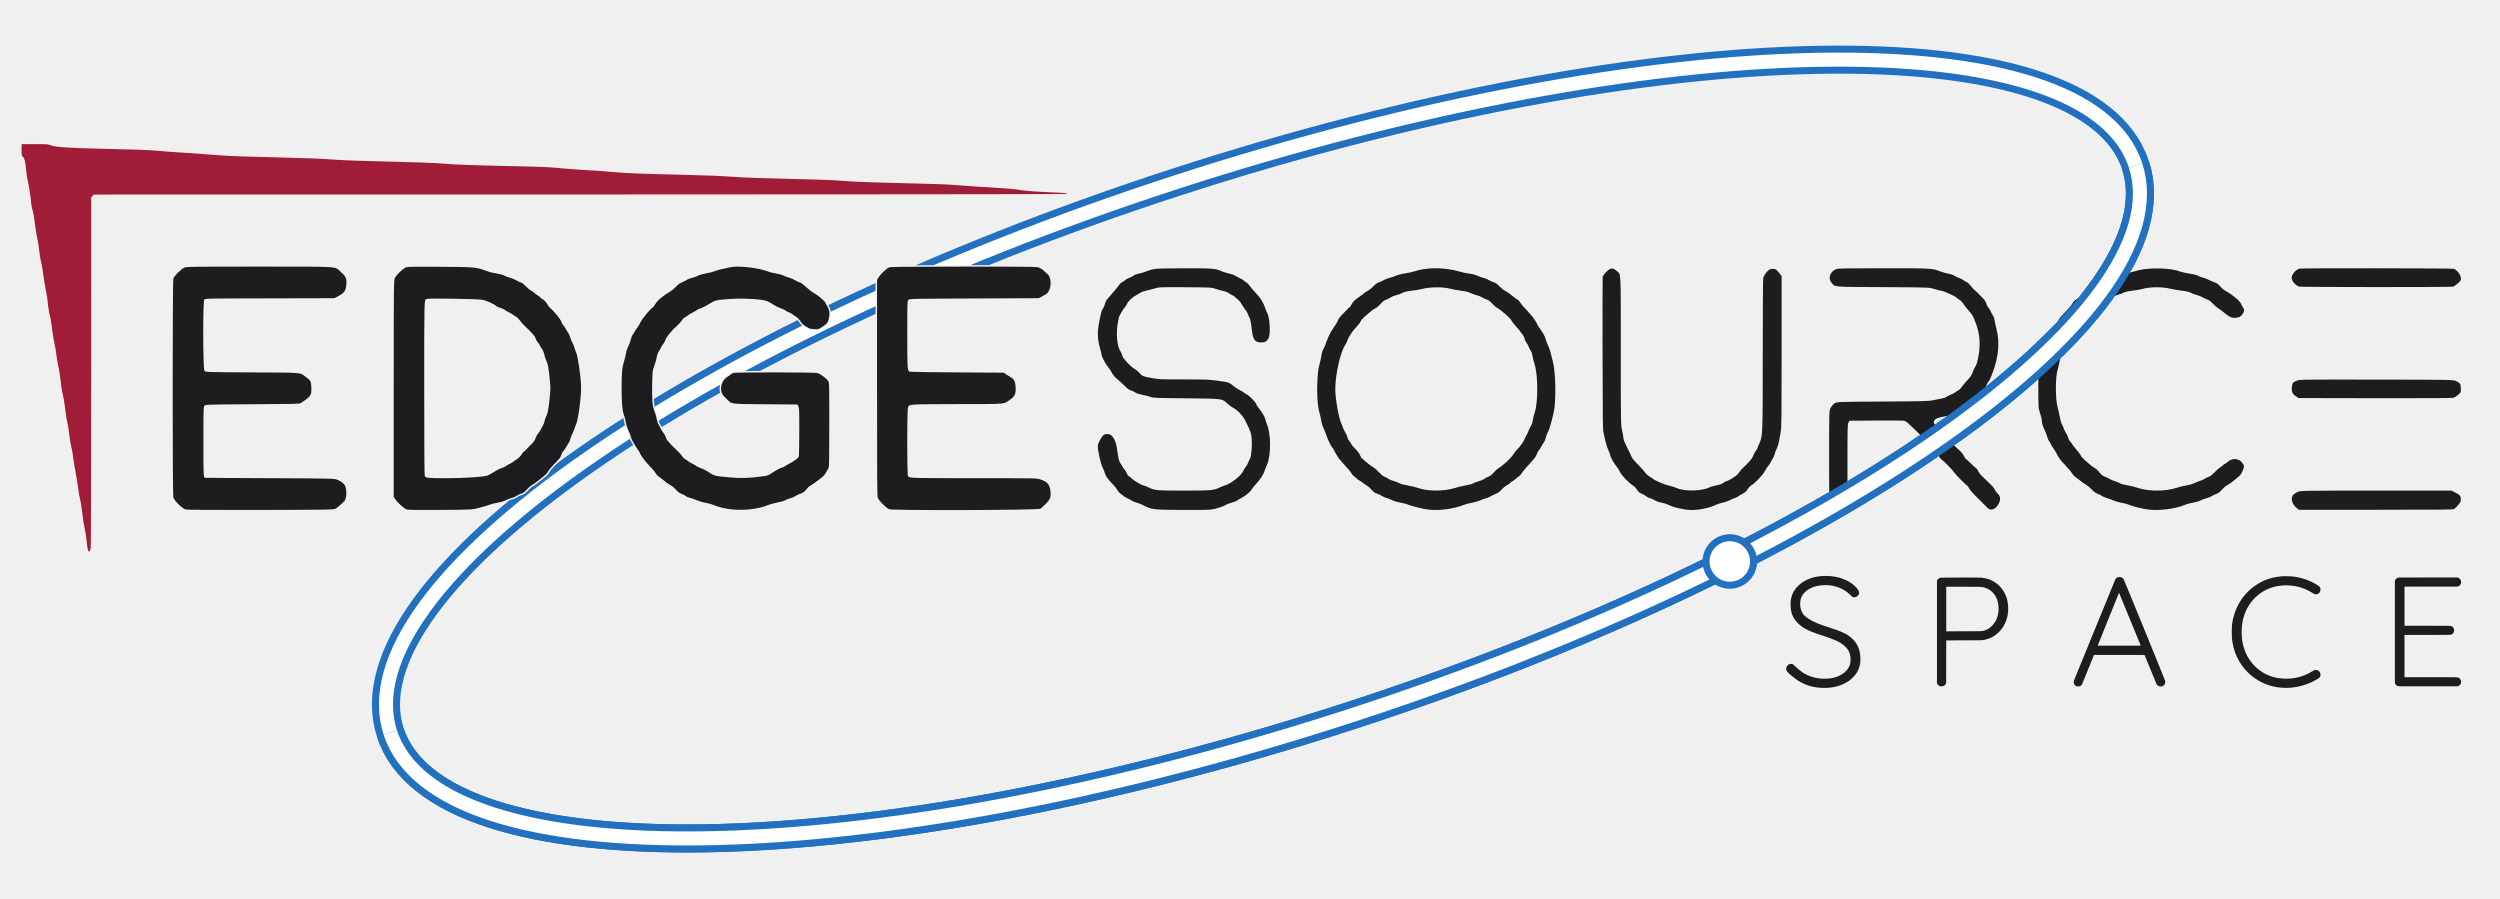
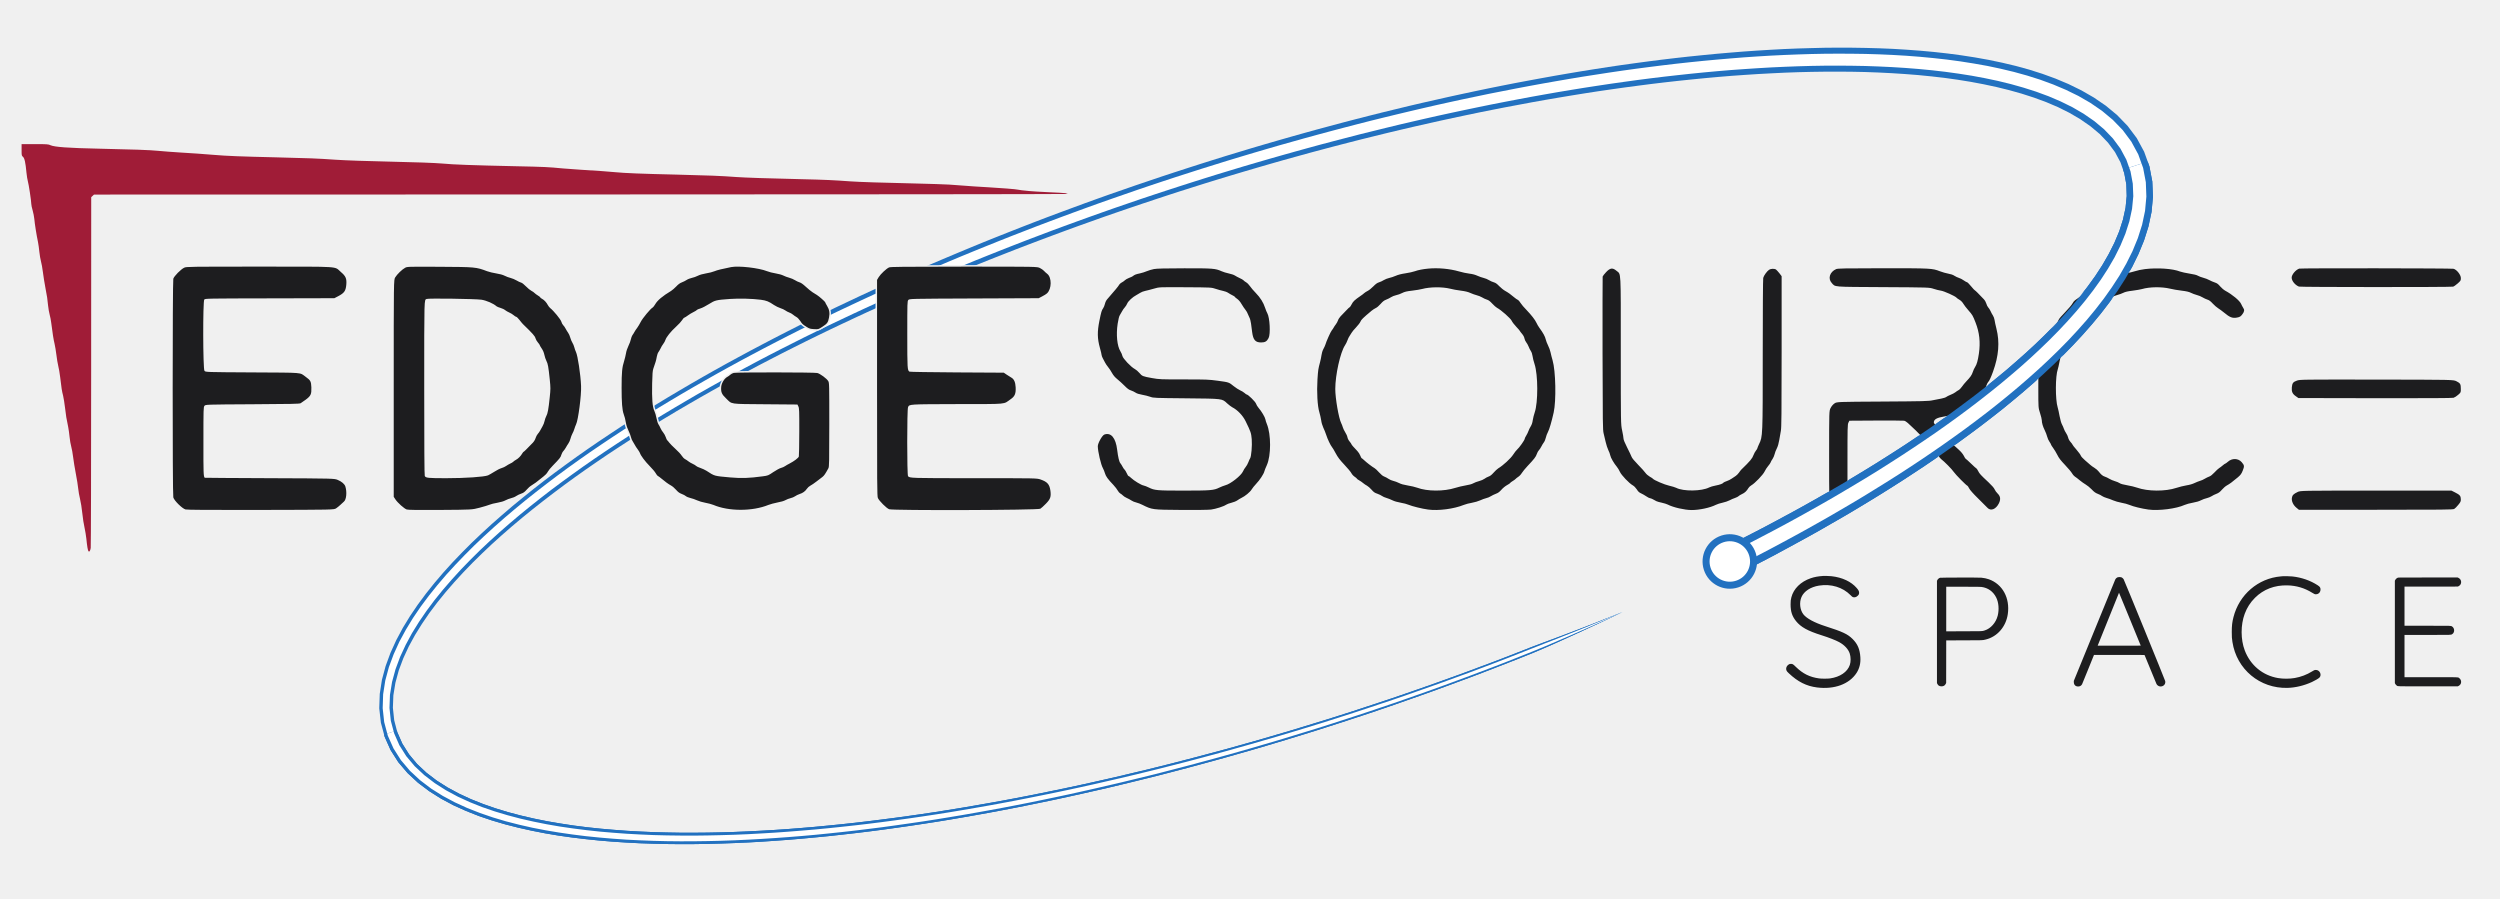
<svg xmlns="http://www.w3.org/2000/svg" viewBox="-40 -267 4632 1664" role="img" aria-label="Edgesource Space">
  <defs>
    <path id="w" d="M3015 5791 c-63 -28 -190 -158 -204 -206 -15 -56 -16 -3988 0 -4050 15 -60 164 -207 226 -224 30 -8 423 -11 1395 -9 1354 3 1354 3 1396 30 22 15 58 44 80 65 21 21 51 47 64 59 46 37 59 177 27 280 -14 45 -66 90 -139 121 -65 28 -65 28 -1265 33 -660 3 -1201 6 -1202 8 -23 24 -25 84 -24 675 0 604 1 632 19 657 19 25 19 25 888 30 718 4 873 7 894 19 13 8 56 38 95 66 94 70 108 100 104 228 -5 112 -14 129 -105 195 -118 85 -15 76 -988 82 -869 5 -869 5 -888 30 -28 38 -31 1289 -3 1320 17 19 45 20 1214 22 l1196 3 65 34 c117 60 145 98 156 213 10 116 -8 160 -101 239 -128 109 40 98 -1505 99 -1293 0 -1357 -1 -1395 -19z M7104 5787 c-54 -29 -148 -120 -182 -177 -27 -45 -27 -45 -27 -2055 l0 -2010 30 -46 c42 -65 166 -175 212 -189 27 -8 203 -11 623 -8 585 4 585 4 726 41 78 20 161 46 185 56 24 11 89 27 144 36 66 12 117 27 150 45 28 15 75 33 105 40 30 6 73 24 95 40 22 15 64 35 92 44 41 14 63 30 100 72 25 30 67 67 92 81 25 15 60 38 78 52 18 14 55 44 84 66 97 76 120 98 140 137 11 21 52 72 92 112 127 130 146 154 157 198 7 24 24 57 40 73 15 17 35 45 45 64 9 19 30 51 45 73 15 21 34 62 40 91 7 28 23 70 35 92 13 22 30 63 38 91 8 28 22 64 30 80 40 77 101 545 93 714 -9 214 -62 562 -94 627 -11 21 -24 61 -31 88 -7 28 -23 66 -36 86 -13 20 -30 62 -39 93 -8 31 -25 71 -39 89 -13 18 -34 52 -47 77 -13 25 -33 55 -46 66 -12 12 -28 41 -34 65 -12 42 -142 201 -207 252 -13 11 -32 35 -43 55 -24 48 -69 96 -108 116 -18 9 -32 21 -32 26 0 5 -20 21 -44 35 -23 14 -52 35 -62 46 -10 12 -37 30 -59 41 -22 11 -67 48 -100 82 -36 37 -72 66 -90 70 -16 4 -55 22 -85 40 -30 18 -80 39 -110 46 -30 7 -80 25 -110 41 -36 18 -90 33 -155 43 -55 8 -132 27 -170 41 -203 77 -217 78 -880 82 -600 3 -600 3 -641 -20z m1416 -590 c92 -14 222 -70 280 -122 8 -7 41 -21 73 -30 31 -9 70 -27 86 -41 16 -13 50 -33 76 -44 27 -11 63 -34 82 -50 18 -17 40 -30 48 -30 8 0 34 -26 59 -57 24 -32 54 -67 65 -78 185 -179 222 -222 232 -261 6 -22 26 -58 45 -79 19 -21 34 -43 34 -49 0 -5 16 -33 36 -62 24 -34 41 -75 50 -118 7 -36 25 -87 38 -113 28 -54 37 -105 62 -344 16 -159 16 -175 -1 -335 -22 -216 -38 -301 -64 -345 -11 -20 -25 -59 -31 -89 -6 -29 -22 -73 -38 -98 -15 -24 -35 -61 -45 -81 -11 -20 -30 -48 -44 -62 -13 -15 -31 -48 -39 -74 -8 -29 -30 -65 -52 -88 -116 -120 -163 -167 -170 -167 -4 0 -16 -15 -26 -32 -27 -48 -76 -97 -117 -118 -19 -10 -41 -26 -48 -34 -8 -9 -33 -25 -57 -35 -24 -11 -58 -31 -76 -44 -18 -14 -56 -31 -85 -40 -29 -8 -89 -38 -133 -67 -45 -28 -97 -58 -117 -67 -70 -29 -422 -53 -774 -53 -337 0 -380 4 -399 41 -7 12 -10 581 -10 1630 0 1704 -2 1630 45 1650 33 15 903 2 1015 -14z M13145 5801 c-169 -34 -256 -55 -306 -76 -32 -14 -102 -32 -156 -40 -64 -11 -117 -26 -153 -44 -30 -16 -81 -34 -112 -40 -31 -7 -74 -23 -94 -37 -20 -14 -60 -34 -89 -45 -37 -14 -68 -36 -106 -77 -30 -31 -72 -68 -95 -82 -159 -96 -253 -175 -294 -247 -16 -29 -39 -57 -50 -63 -39 -21 -185 -197 -218 -263 -18 -36 -48 -86 -66 -111 -19 -24 -42 -59 -52 -78 -9 -18 -26 -45 -37 -59 -10 -15 -23 -49 -28 -75 -5 -27 -25 -82 -45 -122 -21 -42 -40 -100 -46 -140 -6 -37 -21 -98 -33 -137 -39 -119 -48 -213 -48 -500 0 -275 11 -412 39 -489 18 -48 28 -86 44 -175 6 -36 27 -95 46 -132 18 -37 38 -89 44 -116 6 -26 19 -59 29 -73 10 -14 28 -45 40 -68 12 -24 37 -63 56 -87 18 -25 37 -55 41 -67 15 -49 96 -157 182 -244 49 -49 99 -109 111 -132 12 -23 31 -47 44 -53 12 -7 40 -27 62 -46 67 -57 128 -101 175 -127 26 -13 68 -49 95 -80 37 -42 62 -61 104 -77 31 -11 66 -30 78 -41 12 -11 50 -27 84 -35 35 -8 90 -27 124 -43 34 -16 100 -36 153 -45 51 -9 118 -27 150 -40 283 -121 724 -121 1020 0 35 14 110 34 167 45 63 11 120 28 147 43 24 14 66 30 95 37 28 6 66 22 84 35 18 14 55 32 83 41 63 20 104 51 137 99 13 20 42 46 64 57 22 11 73 46 113 77 40 31 90 69 110 84 32 25 53 56 111 162 14 27 16 109 16 805 0 763 0 776 -20 810 -27 46 -149 136 -202 149 -52 14 -1490 15 -1547 2 -21 -5 -50 -20 -65 -34 -14 -14 -38 -31 -52 -38 -56 -29 -109 -113 -116 -182 -9 -101 8 -141 91 -220 115 -111 47 -101 726 -107 l595 -5 17 -35 c16 -32 18 -75 17 -470 -1 -239 -4 -445 -8 -458 -7 -26 -86 -86 -171 -130 -31 -15 -69 -38 -85 -49 -17 -12 -50 -27 -75 -33 -25 -6 -88 -41 -141 -76 -94 -64 -98 -66 -195 -79 -260 -35 -391 -39 -601 -21 -308 28 -287 22 -443 123 -27 17 -78 41 -114 53 -35 11 -70 28 -78 37 -7 9 -36 26 -64 39 -27 12 -63 33 -80 47 -16 13 -44 32 -62 41 -18 9 -46 38 -62 64 -16 26 -68 83 -117 126 -48 44 -100 96 -115 117 -15 20 -31 40 -37 43 -5 3 -17 29 -26 57 -10 28 -30 66 -46 84 -16 18 -39 55 -51 81 -11 27 -29 60 -39 74 -10 14 -26 63 -35 110 -8 47 -27 109 -41 139 -35 75 -46 219 -40 506 4 181 9 239 22 275 35 95 55 163 64 221 6 33 19 71 31 86 11 15 29 46 40 69 10 24 32 60 48 81 17 21 35 55 41 75 18 54 98 155 196 244 48 43 98 98 112 121 13 23 33 45 44 48 11 4 40 22 65 41 25 19 70 46 99 60 30 14 59 32 66 40 6 8 37 21 68 30 31 9 101 45 156 80 115 72 132 76 390 95 173 12 412 6 573 -15 103 -14 145 -31 244 -98 32 -21 84 -47 117 -57 32 -10 74 -29 92 -43 19 -14 51 -31 72 -38 21 -7 53 -25 70 -40 18 -15 46 -35 64 -44 18 -9 48 -40 68 -70 41 -62 45 -66 122 -114 51 -32 67 -36 138 -40 80 -4 80 -4 157 47 84 55 100 76 118 166 17 84 7 148 -35 216 -19 31 -35 61 -35 67 0 11 -110 109 -155 137 -18 11 -53 34 -80 50 -26 17 -83 62 -125 102 -52 48 -90 75 -117 82 -21 6 -59 24 -84 40 -24 16 -72 36 -106 45 -34 9 -83 27 -110 41 -28 14 -88 31 -144 40 -52 8 -123 26 -156 40 -152 61 -526 104 -668 76z M16072 5795 c-49 -22 -155 -121 -191 -179 l-31 -52 0 -2002 c0 -1768 1 -2006 15 -2038 22 -53 159 -190 209 -209 70 -26 2760 -18 2801 9 17 10 62 51 101 91 86 87 101 130 86 244 -17 118 -56 163 -182 207 -70 24 -70 24 -1229 24 -1182 0 -1199 1 -1227 38 -20 26 -20 1228 0 1276 24 58 -3 56 922 59 957 2 834 -10 984 94 73 50 94 103 88 218 -5 95 -30 151 -80 179 -18 10 -57 35 -87 55 l-53 36 -867 5 c-476 3 -872 9 -880 14 -39 25 -41 51 -41 690 0 589 1 615 19 637 19 24 19 24 1218 29 l1198 5 65 34 c36 18 76 43 88 55 90 82 92 298 3 364 -20 15 -46 39 -59 54 -12 14 -46 38 -74 52 -52 26 -52 26 -1407 26 -1151 -1 -1361 -3 -1389 -15z M20981 5765 c-41 -8 -99 -25 -131 -39 -31 -14 -89 -32 -129 -41 -73 -15 -104 -27 -131 -51 -8 -7 -40 -22 -71 -33 -31 -12 -65 -31 -75 -42 -11 -12 -36 -30 -57 -41 -21 -10 -46 -33 -55 -50 -15 -26 -67 -90 -220 -265 -16 -18 -34 -55 -40 -84 -7 -28 -21 -64 -32 -79 -29 -41 -36 -64 -71 -237 -40 -201 -38 -325 10 -498 17 -60 31 -119 31 -130 0 -12 10 -39 21 -60 12 -22 30 -58 42 -80 11 -22 36 -60 57 -85 21 -25 54 -74 73 -110 25 -45 55 -80 98 -115 34 -27 94 -82 133 -121 54 -55 83 -76 121 -88 27 -9 65 -27 85 -41 23 -16 65 -29 122 -39 47 -8 115 -25 150 -38 62 -22 74 -22 663 -28 690 -7 665 -4 762 -94 32 -29 74 -61 93 -71 98 -50 197 -153 249 -260 97 -199 102 -214 113 -332 10 -116 -8 -329 -31 -357 -5 -6 -19 -37 -31 -69 -12 -32 -35 -73 -51 -91 -16 -18 -37 -53 -48 -78 -33 -79 -233 -236 -328 -259 -26 -7 -77 -27 -113 -44 -100 -50 -159 -55 -662 -55 -497 0 -537 4 -645 58 -33 17 -76 33 -96 37 -44 8 -178 90 -229 139 -20 20 -42 36 -48 36 -6 0 -22 24 -34 53 -13 29 -31 59 -41 67 -9 7 -26 32 -37 54 -11 23 -29 50 -39 62 -22 24 -43 110 -60 249 -27 223 -114 327 -237 284 -40 -14 -122 -160 -122 -217 0 -93 58 -344 95 -407 12 -22 30 -65 38 -95 17 -57 52 -106 158 -217 32 -35 68 -81 79 -103 11 -22 33 -46 48 -54 15 -8 36 -24 47 -36 11 -13 43 -33 71 -46 28 -12 67 -33 87 -47 20 -14 60 -31 89 -37 29 -7 80 -26 113 -43 183 -91 180 -91 715 -95 293 -2 515 1 560 7 88 12 235 59 277 89 16 11 60 28 99 37 39 9 86 28 109 44 22 16 56 36 75 45 67 31 164 111 190 157 14 24 53 72 86 107 64 66 138 179 150 228 3 16 24 68 46 116 80 177 80 571 0 763 -12 28 -24 66 -27 86 -6 38 -72 150 -128 214 -19 22 -40 57 -46 77 -12 36 -146 168 -171 168 -5 0 -25 13 -43 30 -19 16 -56 39 -83 50 -26 12 -78 45 -114 74 -92 74 -88 73 -293 101 -175 24 -211 25 -634 25 -433 0 -453 1 -588 25 -173 31 -184 35 -235 96 -23 27 -60 59 -83 71 -71 36 -222 196 -231 243 -4 22 -21 61 -37 86 -61 97 -82 308 -51 511 13 84 27 139 41 160 11 18 30 51 42 73 11 22 34 54 49 70 16 17 36 48 45 71 17 43 101 121 167 155 20 10 53 30 73 43 20 14 62 30 93 36 31 6 102 25 158 41 100 30 100 30 585 27 484 -3 484 -3 564 -30 44 -15 106 -32 137 -38 31 -6 74 -22 94 -36 20 -14 56 -34 80 -46 24 -11 44 -24 44 -29 0 -4 19 -21 43 -37 27 -19 57 -54 82 -98 22 -37 54 -85 72 -106 17 -21 37 -55 43 -76 7 -20 21 -50 30 -67 10 -16 23 -66 29 -110 6 -44 15 -116 21 -160 19 -143 60 -190 165 -190 74 0 107 19 139 81 39 73 23 379 -23 460 -10 16 -28 61 -41 100 -31 98 -90 191 -173 276 -40 40 -88 97 -107 125 -19 28 -51 61 -71 72 -20 12 -43 28 -50 38 -8 9 -39 27 -69 40 -30 14 -71 35 -90 48 -19 13 -71 30 -115 39 -43 9 -103 27 -133 41 -112 51 -161 55 -689 54 -361 -1 -507 -4 -562 -14z M26060 5773 c-95 -9 -189 -27 -244 -48 -33 -12 -113 -30 -176 -39 -76 -11 -137 -27 -180 -46 -36 -16 -90 -34 -120 -40 -30 -6 -75 -24 -100 -39 -25 -16 -65 -35 -90 -42 -33 -10 -61 -30 -105 -75 -33 -34 -80 -72 -105 -84 -25 -13 -54 -31 -65 -42 -11 -11 -41 -34 -67 -51 -109 -75 -138 -102 -164 -154 -15 -29 -31 -53 -35 -53 -5 0 -37 -30 -71 -67 -35 -37 -79 -84 -100 -104 -20 -21 -42 -55 -48 -76 -7 -21 -25 -54 -40 -73 -15 -19 -33 -46 -40 -60 -7 -14 -22 -36 -34 -50 -20 -22 -103 -206 -121 -270 -4 -14 -20 -49 -36 -78 -16 -30 -30 -77 -34 -110 -4 -31 -16 -91 -27 -132 -34 -127 -36 -140 -48 -320 -15 -234 0 -496 35 -608 13 -42 28 -110 34 -150 5 -42 22 -98 39 -135 17 -34 40 -93 53 -132 25 -80 83 -200 109 -230 10 -11 41 -62 68 -114 40 -74 74 -120 160 -211 60 -63 119 -134 130 -156 11 -22 39 -53 61 -67 23 -15 41 -31 41 -35 0 -5 19 -19 43 -32 23 -13 57 -36 75 -52 18 -15 49 -37 70 -47 20 -11 58 -44 84 -74 39 -45 59 -59 108 -75 33 -12 72 -30 87 -42 14 -11 51 -28 82 -36 31 -9 81 -29 111 -44 33 -17 94 -34 152 -44 54 -9 119 -26 145 -38 62 -27 254 -75 363 -89 189 -26 480 12 661 86 34 14 103 32 153 40 51 9 118 29 152 45 34 16 83 34 110 40 27 6 66 22 86 36 21 13 63 34 93 45 41 15 67 34 103 75 27 31 72 68 105 86 31 17 57 34 57 39 0 4 20 20 44 34 24 14 50 33 58 42 7 9 29 26 49 39 20 12 50 44 65 70 16 26 63 83 105 128 125 132 156 172 173 224 9 27 26 58 37 68 12 11 33 42 46 69 14 28 36 64 49 81 13 16 28 55 35 85 6 29 24 77 39 104 25 45 67 186 106 360 50 220 38 776 -20 970 -13 44 -30 109 -37 145 -7 36 -28 93 -46 128 -18 35 -38 87 -44 115 -11 51 -48 119 -118 214 -19 26 -42 66 -52 89 -27 59 -94 145 -187 242 -45 45 -93 102 -108 127 -14 25 -38 52 -53 60 -15 7 -41 25 -57 39 -70 60 -123 97 -174 125 -30 16 -80 56 -111 88 -43 45 -68 63 -103 73 -26 7 -66 25 -89 40 -23 15 -67 33 -97 40 -30 7 -82 25 -115 40 -40 19 -90 33 -150 40 -49 6 -136 24 -192 41 -174 50 -388 70 -573 52z m408 -372 c44 -12 133 -28 198 -36 85 -11 136 -24 179 -44 34 -15 85 -34 115 -41 30 -7 75 -25 100 -40 25 -16 64 -34 88 -41 32 -9 58 -29 100 -74 31 -34 71 -69 88 -78 74 -38 252 -195 273 -241 10 -23 48 -72 85 -111 36 -38 66 -73 66 -77 0 -4 18 -27 39 -52 25 -29 41 -59 46 -86 4 -22 18 -54 32 -71 14 -16 33 -51 44 -78 10 -27 29 -65 42 -84 15 -22 27 -59 32 -94 4 -32 20 -98 37 -148 66 -199 67 -713 3 -897 -14 -40 -30 -104 -36 -143 -6 -46 -19 -84 -38 -115 -16 -25 -34 -63 -41 -84 -7 -22 -26 -60 -41 -85 -16 -25 -29 -52 -29 -60 0 -25 -102 -168 -146 -206 -13 -11 -43 -50 -67 -87 -48 -74 -185 -200 -278 -256 -19 -12 -58 -48 -86 -80 -36 -41 -63 -62 -93 -72 -23 -8 -57 -26 -76 -41 -18 -14 -64 -34 -100 -43 -37 -9 -86 -28 -108 -41 -26 -15 -78 -29 -141 -39 -55 -9 -140 -29 -190 -45 -210 -68 -523 -67 -708 3 -36 13 -114 32 -174 41 -74 12 -125 26 -163 46 -30 15 -77 33 -105 39 -27 6 -68 23 -90 39 -22 16 -58 34 -79 42 -26 9 -58 36 -95 77 -31 35 -68 70 -83 78 -38 20 -152 107 -195 149 -20 19 -40 35 -44 35 -4 0 -15 21 -25 47 -10 27 -34 64 -54 85 -71 74 -110 119 -110 127 0 5 -15 27 -34 50 -20 23 -37 57 -41 80 -3 21 -22 63 -41 92 -19 30 -39 72 -45 94 -6 22 -19 56 -29 75 -46 90 -110 459 -110 633 0 261 94 681 180 809 16 24 37 66 46 93 9 28 27 64 39 80 12 17 29 44 38 60 8 17 46 61 82 99 37 39 74 87 82 108 15 36 44 65 205 200 25 20 60 43 79 51 20 8 59 42 89 76 40 46 65 65 105 80 29 11 69 31 89 45 20 14 62 30 94 37 31 6 81 24 111 40 45 23 82 32 186 44 72 9 155 22 185 31 144 39 374 41 518 5z M33620 5764 c-117 -51 -157 -173 -83 -255 72 -80 -3 -73 953 -79 855 -5 855 -5 935 -31 44 -15 105 -30 135 -34 56 -7 266 -101 290 -130 6 -8 31 -26 56 -40 27 -16 53 -43 71 -73 15 -26 57 -81 94 -122 74 -84 82 -97 132 -226 73 -186 92 -366 62 -575 -19 -130 -39 -201 -70 -248 -14 -20 -33 -62 -43 -93 -19 -59 -45 -95 -122 -176 -25 -26 -60 -69 -78 -95 -18 -27 -46 -56 -63 -65 -18 -9 -44 -27 -60 -40 -16 -13 -56 -34 -90 -47 -34 -14 -70 -32 -79 -40 -10 -9 -51 -22 -91 -30 -41 -7 -112 -22 -159 -31 -77 -17 -167 -19 -932 -24 -846 -5 -846 -5 -889 -35 -27 -19 -54 -50 -71 -84 -28 -53 -28 -53 -28 -877 0 -823 0 -823 26 -881 29 -67 57 -101 99 -118 60 -26 99 -3 176 105 l39 54 0 706 c0 651 1 708 18 740 l17 35 490 3 c270 1 505 0 523 -3 18 -3 49 -22 71 -43 21 -20 86 -82 145 -136 67 -63 109 -111 116 -131 7 -20 38 -57 78 -92 128 -114 213 -204 228 -243 9 -22 30 -50 47 -64 64 -49 205 -192 237 -241 32 -48 237 -255 252 -255 4 0 19 -21 32 -48 15 -30 75 -98 167 -188 79 -77 157 -155 172 -172 61 -67 157 -29 213 83 36 75 29 130 -26 183 -21 20 -45 54 -54 76 -10 25 -52 72 -113 130 -147 137 -166 158 -192 209 -13 26 -27 47 -31 47 -4 0 -49 40 -100 90 -51 49 -96 90 -100 90 -4 0 -19 24 -34 54 -18 35 -52 76 -94 114 -136 120 -197 185 -212 223 -10 25 -44 64 -96 111 -101 91 -154 150 -154 172 0 56 57 88 197 110 77 12 119 24 168 51 37 19 75 35 85 35 10 0 42 16 71 36 29 19 67 41 85 49 17 7 52 39 77 71 26 33 80 88 122 124 41 36 75 68 75 72 0 4 17 24 39 45 24 24 45 57 55 90 10 28 24 57 33 65 18 14 52 88 89 190 107 296 127 548 64 798 -16 63 -32 136 -35 162 -3 26 -17 62 -30 82 -13 19 -33 56 -44 82 -12 26 -31 57 -44 69 -12 13 -28 44 -34 69 -7 25 -27 61 -45 80 -97 103 -161 166 -167 166 -5 0 -36 34 -70 75 -34 41 -67 75 -74 75 -8 0 -36 16 -63 35 -27 20 -67 40 -89 46 -22 6 -59 24 -83 39 -28 19 -68 32 -115 40 -40 7 -110 27 -157 45 -140 54 -158 55 -1057 55 -717 -1 -833 -3 -863 -16z M39342 5764 c-62 -7 -145 -25 -185 -39 -39 -14 -121 -32 -182 -41 -76 -10 -129 -24 -170 -44 -33 -15 -88 -35 -122 -44 -35 -8 -80 -27 -100 -40 -21 -13 -58 -30 -83 -38 -33 -9 -60 -28 -100 -71 -30 -32 -72 -68 -93 -78 -37 -20 -83 -51 -181 -126 -28 -21 -62 -46 -78 -55 -15 -10 -38 -37 -50 -62 -13 -25 -73 -96 -134 -159 -61 -62 -115 -124 -119 -138 -10 -31 -72 -137 -101 -169 -31 -36 -90 -154 -115 -230 -11 -36 -34 -90 -51 -122 -19 -37 -34 -87 -43 -147 -7 -49 -26 -125 -41 -168 -28 -78 -28 -78 -28 -438 0 -360 0 -360 32 -459 18 -54 32 -113 32 -130 1 -53 20 -118 54 -186 18 -36 39 -90 46 -120 7 -30 26 -72 42 -94 15 -21 28 -44 28 -50 0 -6 18 -36 40 -65 22 -29 57 -87 78 -129 28 -58 62 -102 143 -187 59 -62 116 -130 128 -152 11 -22 35 -50 53 -62 18 -11 60 -43 93 -71 33 -27 82 -62 110 -78 27 -15 76 -55 109 -89 43 -46 73 -68 114 -83 30 -11 66 -30 80 -41 14 -10 50 -26 81 -35 31 -8 85 -28 121 -44 36 -16 106 -36 157 -45 50 -8 117 -27 148 -40 67 -30 228 -69 351 -86 193 -26 519 16 671 86 31 14 99 32 152 41 60 10 117 27 151 45 30 16 79 33 107 39 29 7 69 23 89 36 20 14 61 34 91 45 40 15 65 34 101 76 26 30 67 66 92 79 50 27 104 67 200 148 55 47 69 66 93 126 34 83 31 99 -20 158 -64 73 -178 76 -254 7 -22 -19 -44 -35 -49 -35 -5 0 -27 -15 -47 -33 -21 -18 -51 -41 -68 -51 -16 -10 -55 -46 -86 -80 -36 -39 -70 -66 -95 -75 -21 -7 -59 -26 -84 -41 -25 -16 -65 -34 -90 -40 -24 -7 -69 -25 -100 -40 -34 -17 -91 -34 -150 -43 -52 -9 -135 -29 -185 -46 -205 -69 -532 -67 -730 4 -39 14 -120 34 -182 44 -72 12 -122 26 -140 39 -16 11 -55 28 -88 37 -33 9 -80 30 -105 45 -25 15 -61 33 -82 39 -40 13 -69 37 -112 93 -15 21 -51 52 -79 69 -29 17 -63 42 -77 55 -14 12 -58 51 -98 85 -40 34 -75 73 -79 87 -3 13 -39 63 -79 109 -41 46 -74 89 -74 94 0 5 -16 27 -36 49 -22 24 -40 57 -45 82 -6 24 -22 61 -38 83 -15 22 -34 58 -41 80 -7 22 -23 58 -35 80 -14 23 -32 88 -45 155 -11 63 -27 135 -35 160 -46 147 -44 587 2 710 6 14 20 79 33 145 12 66 33 140 46 165 13 25 33 70 44 101 11 31 29 64 40 74 11 10 27 42 35 73 9 30 31 73 48 94 78 97 149 178 156 178 4 0 18 22 31 50 17 35 45 67 98 112 41 35 91 77 111 94 20 17 52 39 71 49 19 10 61 46 93 81 32 35 65 64 72 64 8 0 48 18 89 40 42 22 104 47 138 55 34 9 83 27 109 40 33 17 83 29 170 39 68 9 147 22 174 30 143 42 367 45 525 7 47 -12 141 -28 210 -36 91 -11 138 -22 173 -40 27 -14 76 -32 110 -41 34 -8 82 -28 107 -44 25 -15 64 -34 88 -41 32 -9 59 -29 100 -74 31 -33 77 -73 102 -88 25 -15 72 -50 105 -77 109 -91 157 -110 242 -94 54 10 70 20 103 66 35 47 38 79 11 116 -10 15 -27 47 -38 72 -27 60 -161 172 -294 244 -26 14 -68 50 -94 80 -36 43 -58 59 -98 72 -29 9 -74 29 -102 44 -27 16 -79 35 -114 44 -35 9 -80 26 -98 37 -22 14 -77 28 -158 40 -69 11 -146 28 -173 38 -136 54 -417 73 -650 45z M42200 5773 c-66 -23 -140 -111 -140 -167 0 -60 64 -139 135 -166 29 -11 2811 -12 2856 -1 14 3 52 30 85 59 56 50 59 55 59 100 0 59 -75 155 -135 172 -36 10 -2831 13 -2860 3z M29358 5708 c-32 -34 -61 -71 -64 -82 -2 -12 -3 -655 -2 -1431 3 -1292 4 -1415 20 -1475 9 -36 27 -108 38 -160 12 -52 34 -120 49 -150 16 -30 32 -74 36 -97 7 -42 69 -149 123 -213 17 -20 41 -60 55 -91 27 -62 172 -214 240 -252 24 -13 53 -44 74 -75 25 -41 45 -58 81 -74 26 -12 69 -36 96 -55 26 -18 56 -33 65 -33 9 0 35 -9 56 -21 22 -12 51 -27 65 -35 14 -7 58 -20 99 -28 41 -9 91 -24 112 -35 99 -52 314 -101 442 -101 146 0 343 43 447 96 25 13 81 31 125 40 44 9 103 29 130 44 28 15 73 35 102 44 28 10 57 24 65 33 7 9 36 26 64 39 50 22 87 57 120 113 10 16 33 38 53 49 65 37 216 194 245 255 14 31 44 76 65 101 22 25 43 56 47 68 3 13 19 41 35 63 15 22 33 63 39 90 6 28 24 76 41 107 19 38 34 90 45 155 8 54 22 131 30 171 11 61 14 304 14 1469 l0 1396 -41 54 c-24 30 -52 61 -63 69 -28 19 -95 18 -128 -4 -39 -26 -99 -109 -109 -151 -5 -20 -9 -652 -9 -1406 0 -1537 0 -1532 -69 -1675 -17 -36 -31 -70 -31 -77 0 -6 -12 -25 -26 -42 -14 -17 -34 -53 -44 -80 -24 -67 -60 -110 -228 -273 -7 -7 -27 -32 -43 -56 -16 -23 -44 -51 -62 -62 -18 -10 -50 -32 -72 -48 -22 -16 -64 -37 -92 -46 -29 -10 -55 -22 -59 -27 -11 -19 -66 -40 -146 -55 -45 -8 -99 -24 -120 -35 -140 -72 -477 -76 -610 -8 -22 11 -81 29 -131 40 -85 18 -287 105 -302 129 -3 5 -29 23 -59 39 -29 17 -65 48 -78 68 -14 21 -75 89 -136 151 -69 70 -115 126 -122 148 -6 18 -43 95 -81 170 -44 87 -69 147 -69 169 0 18 -11 85 -25 149 -25 116 -25 116 -25 1478 0 1539 7 1406 -80 1481 -71 60 -116 55 -192 -25z M42157 3698 c-70 -24 -87 -47 -94 -125 -7 -79 12 -122 74 -164 l48 -34 1419 -3 c953 -1 1430 1 1455 8 20 6 59 30 86 55 50 44 50 44 49 112 0 87 -10 103 -81 139 -58 29 -58 29 -1478 31 -1402 2 -1421 1 -1478 -19z M42170 1634 c-76 -36 -98 -59 -106 -109 -9 -61 25 -134 84 -182 l46 -38 1426 0 c1248 0 1428 2 1451 15 15 8 49 42 75 75 44 53 49 65 48 107 -1 59 -18 80 -106 124 l-68 34 -1397 0 c-1398 0 -1398 0 -1453 -26z" />
    <path id="s" d="M3675 11934 c-400 -30 -661 -79 -950 -178 -767 -263 -1318 -806 -1489 -1468 -52 -203 -60 -276 -61 -548 0 -559 117 -916 422 -1295 370 -459 895 -750 1961 -1086 558 -176 1095 -385 1368 -534 408 -223 705 -542 814 -876 88 -269 92 -636 8 -884 -181 -541 -756 -933 -1528 -1042 -178 -25 -661 -25 -845 1 -721 99 -1254 363 -1795 892 -216 211 -245 229 -375 229 -83 0 -95 -2 -152 -34 -189 -102 -270 -320 -185 -493 28 -56 56 -89 170 -197 695 -657 1362 -992 2179 -1095 1333 -168 2487 255 3047 1116 231 355 328 751 298 1214 -41 624 -208 1019 -597 1408 -382 381 -760 560 -2105 991 -842 270 -1453 600 -1699 918 -266 345 -327 910 -144 1334 193 446 702 778 1353 882 931 150 1830 -124 2435 -739 77 -79 135 -130 163 -142 130 -58 287 -15 405 111 74 79 92 122 92 221 0 112 -43 196 -183 360 -428 499 -1118 822 -1952 915 -137 15 -547 27 -655 19z M39190 11914 c-25 -2 -101 -8 -170 -14 -1754 -150 -3212 -1405 -3655 -3147 -100 -393 -130 -651 -130 -1138 0 -398 6 -488 50 -777 324 -2113 2119 -3606 4260 -3545 611 18 1275 178 1876 453 221 101 499 263 572 332 222 212 30 618 -283 600 -90 -5 -132 -23 -278 -115 -391 -246 -866 -427 -1332 -507 -407 -71 -893 -72 -1290 -5 -1190 201 -2137 987 -2573 2134 -320 844 -323 1965 -5 2824 175 476 436 883 797 1242 654 652 1516 981 2501 956 695 -17 1326 -205 1910 -569 177 -111 207 -122 312 -116 195 11 333 164 333 368 0 146 -46 213 -223 328 -560 364 -1235 599 -1943 677 -135 15 -627 28 -729 19z M26443 11836 c-83 -26 -161 -93 -202 -173 -10 -21 -735 -1792 -1610 -3935 l-1591 -3896 0 -79 c0 -234 137 -365 367 -351 122 8 218 71 274 180 12 24 223 540 469 1148 l446 1105 1951 3 c1555 2 1952 0 1956 -10 139 -350 898 -2190 919 -2231 104 -195 351 -255 535 -131 115 79 166 202 141 347 -14 86 -3164 7799 -3216 7877 -43 63 -118 123 -181 145 -55 18 -199 19 -258 1z m928 -3238 l836 -2043 -1660 -3 c-913 -1 -1662 0 -1665 2 -5 6 1640 4086 1648 4086 3 0 382 -919 841 -2042z M48092 11809 c-98 -19 -194 -97 -244 -197 l-23 -47 0 -3950 0 -3950 21 -46 c26 -55 85 -123 135 -155 92 -58 -63 -54 2425 -52 l2281 3 68 35 c242 124 250 461 15 616 -86 57 23 54 -2177 54 l-2023 0 0 1630 0 1630 1758 0 c1947 0 1824 -4 1929 65 200 132 190 459 -18 591 -91 57 15 54 -1906 54 l-1763 0 0 1510 0 1510 2059 2 2058 3 68 35 c256 131 248 504 -13 632 l-67 33 -2270 1 c-1248 1 -2289 -2 -2313 -7z M12716 11794 c-94 -29 -178 -103 -220 -193 l-21 -46 0 -3945 0 -3945 33 -67 c60 -123 152 -179 302 -186 164 -7 282 61 346 201 l29 62 3 1642 2 1642 1368 4 c1498 3 1421 0 1681 63 895 218 1566 990 1705 1964 179 1241 -408 2316 -1468 2689 -170 60 -359 100 -570 120 -190 19 -3129 13 -3190 -5z m3194 -708 c509 -68 904 -351 1138 -815 192 -382 237 -928 116 -1406 -136 -536 -536 -990 -999 -1135 -223 -69 -100 -64 -1612 -67 l-1363 -4 0 1721 0 1720 1308 0 c1063 0 1327 -3 1412 -14z" />
    <g id="t">
      <use href="#w" transform="translate(0 808) scale(.1 -.1)" />
      <use href="#s" transform="translate(3249.4 707.1) scale(0.24) translate(0 1581) scale(.1 -.1)" />
    </g>
    <path id="r" d="M0 7973 c0 -103 1 -108 25 -128 30 -24 48 -107 65 -291 6 -63 18 -136 26 -162 16 -51 63 -364 64 -423 0 -19 11 -73 25 -118 13 -45 27 -117 31 -159 6 -80 42 -307 68 -427 8 -38 19 -120 25 -180 6 -61 20 -140 30 -177 11 -37 27 -127 36 -200 9 -73 29 -200 45 -283 36 -192 37 -199 50 -330 6 -60 20 -139 30 -175 10 -36 24 -103 29 -150 24 -193 44 -319 62 -390 10 -41 25 -133 34 -205 8 -71 24 -163 34 -204 11 -41 27 -135 36 -210 23 -203 32 -258 54 -341 10 -41 26 -142 36 -225 16 -143 26 -203 59 -360 8 -38 19 -120 25 -180 6 -61 20 -142 31 -180 11 -39 27 -126 35 -195 8 -69 31 -207 50 -307 20 -100 39 -224 44 -275 5 -51 20 -138 34 -193 14 -55 33 -174 42 -265 9 -91 28 -210 41 -265 12 -55 28 -148 34 -206 14 -144 28 -221 40 -233 16 -16 32 8 41 61 4 26 8 1500 8 3274 l1 3226 26 24 26 24 8976 2 c4937 1 8997 5 9022 9 l45 7 -46 8 c-25 4 -167 12 -315 18 -148 7 -305 16 -349 21 -44 5 -109 12 -145 15 -36 4 -68 9 -71 11 -11 7 -341 33 -544 44 -110 5 -222 12 -250 15 -59 6 -269 21 -480 35 -82 5 -357 14 -610 20 -622 14 -1062 28 -1225 40 -298 22 -464 30 -900 40 -629 14 -1051 29 -1205 40 -300 22 -503 30 -1115 45 -653 15 -953 27 -1135 45 -124 12 -316 26 -635 45 -135 9 -288 20 -340 25 -254 25 -336 29 -860 40 -819 18 -1154 30 -1365 50 -119 11 -543 27 -960 35 -402 8 -860 24 -1025 36 -328 23 -483 29 -1105 44 -644 15 -901 25 -1135 45 -221 18 -387 30 -640 45 -140 9 -318 22 -395 30 -137 15 -504 28 -1090 40 -579 12 -838 31 -911 65 -37 18 -63 20 -287 20 l-247 0 0 -107z" transform="translate(0 808) scale(.1 -.1)" />
+     <path id="ob" d="M762.5 492.7L787.3 488.7L812.2 484.6L837 480.4L861.8 475.9L886.5 471.3L911.3 466.6L936 461.7L960.6 456.5L985.3 451.3L1009.9 445.8L1034.4 440.1L1059 434.2L1083.5 428.1L1107.9 421.8L1132.3 415.2L1156.6 408.5L1180.9 401.4L1205.1 394.1L1229.2 386.6L1253.3 378.7L1277.3 370.6L1301.2 362.1L1325 353.4L1348.6 344.2L1372.2 334.7L1395.6 324.8L1418.9 314.4L1442 303.6L1464.9 292.3L1487.6 280.4L1510.1 267.9L1532.2 254.8L1554 241L1575.4 226.3L1596.3 210.7L1616.5 194.2L1636.1 176.5L1654.6 157.4L1672 136.9L1687.8 114.8L1701.6 90.9L1712.7 65.1L1720.3 37.8L1723.9 9.3L1723 -19.4L1717.8 -47.5L1708.7 -74.2L1696.5 -99.2L1681.9 -122.3L1665.4 -143.7L1647.5 -163.5L1628.5 -181.9L1608.6 -199.1L1588.1 -215.1L1567 -230.2L1545.4 -244.4L1523.4 -257.8L1501.2 -270.5L1478.6 -282.6L1455.8 -294.1L1432.8 -305.1L1409.6 -315.6L1386.3 -325.6L1362.8 -335.2L1339.2 -344.5L1315.5 -353.3L1291.6 -361.8L1267.7 -370L1243.7 -377.9L1219.6 -385.5L1195.4 -392.7L1171.2 -399.8L1146.9 -406.6L1122.5 -413.1L1098.1 -419.4L1073.7 -425.5L1049.2 -431.3L1024.6 -437L1000.1 -442.4L975.5 -447.7L950.8 -452.8L926.1 -457.7L901.4 -462.4L876.7 -466.9L852 -471.3L827.2 -475.5L802.4 -479.5L777.5 -483.4L752.7 -487.1L727.8 -490.7L702.9 -494.1L678 -497.4L653.1 -500.6L628.2 -503.6L603.2 -506.5L578.3 -509.2L553.3 -511.8L528.3 -514.3L503.3 -516.6L478.3 -518.9L453.3 -521L428.3 -522.9L403.3 -524.8L378.2 -526.5L353.2 -528.1L328.2 -529.6L303.1 -530.9L278 -532.2L253 -533.3L227.9 -534.3L202.8 -535.2L177.8 -536L152.7 -536.7L127.6 -537.2L102.5 -537.7L77.4 -538L52.4 -538.2L27.3 -538.3L2.2 -538.3L-22.9 -538.2L-48 -537.9L-73 -537.6L-98.1 -537.1L-123.2 -536.6L-148.3 -535.9L-173.3 -535.1L-198.4 -534.1L-223.5 -533.1L-248.5 -532L-273.6 -530.7L-298.6 -529.3L-323.6 -527.8L-348.7 -526.2L-373.7 -524.5L-398.7 -522.6L-423.7 -520.6L-448.7 -518.5L-473.7 -516.3L-498.7 -514L-523.6 -511.5L-548.6 -508.9L-573.5 -506.1L-598.4 -503.3L-623.4 -500.3L-648.2 -497.1L-673.1 -493.9L-698 -490.4L-722.8 -486.9L-747.6 -483.2L-772.4 -479.3L-797.2 -475.3L-822 -471.1L-846.7 -466.8L-871.4 -462.3L-896.1 -457.7L-920.7 -452.9L-945.3 -447.9L-969.9 -442.7L-994.4 -437.3L-1018.9 -431.8L-1043.4 -426L-1067.8 -420L-1092.2 -413.9L-1116.5 -407.5L-1140.7 -400.8L-1164.9 -394L-1189 -386.9L-1213.1 -379.5L-1237.1 -371.8L-1261 -363.9L-1284.8 -355.7L-1308.5 -347.1L-1332 -338.2L-1355.5 -329L-1378.8 -319.3L-1402 -309.3L-1425 -298.8L-1447.8 -287.9L-1470.3 -276.4L-1492.7 -264.4L-1514.7 -251.8L-1536.4 -238.5L-1557.6 -224.5L-1578.4 -209.7L-1598.6 -194L-1618.1 -177.3L-1636.7 -159.4L-1654.2 -140.3L-1670.3 -119.8L-1684.6 -97.8L-1696.5 -74.2L-1705.6 -49.2L-1711 -22.9L-1712.4 4L-1709.6 30.8L-1702.9 56.7L-1692.8 81.2L-1680 104.2L-1665 125.6L-1648.4 145.5L-1630.5 164.1L-1611.5 181.4L-1591.8 197.7L-1571.4 212.9L-1550.4 227.3L-1528.9 240.9L-1507.1 253.8L-1485 266.1L-1462.6 277.8L-1439.9 288.9L-1417 299.5L-1394 309.7L-1370.7 319.5L-1347.4 328.8L-1323.9 337.8L-1300.2 346.4L-1276.5 354.7L-1252.7 362.7L-1228.7 370.4L-1204.7 377.8L-1180.7 384.9L-1156.5 391.8L-1132.3 398.5L-1108 404.9L-1083.7 411L-1059.3 417L-1034.9 422.7L-1010.5 428.2L-986 433.6L-961.4 438.7L-936.8 443.7L-912.2 448.5L-887.6 453.1L-862.9 457.5L-838.2 461.8L-813.5 465.9L-788.8 469.9L-764 473.7L-739.2 477.3L-714.4 480.8L-689.6 484.2L-664.7 487.4L-639.9 490.5L-615 493.4L-590.1 496.2L-565.2 498.9L-540.3 501.4L-515.4 503.8L-490.4 506.1L-465.5 508.3L-440.5 510.3L-415.6 512.2L-390.6 514L-365.6 515.7L-340.6 517.2L-315.6 518.6L-290.6 519.9L-265.6 521.1L-240.6 522.2L-215.6 523.1L-190.6 524L-165.6 524.7L-140.5 525.3L-115.5 525.8L-90.5 526.2L-65.4 526.5L-40.4 526.6L-15.4 526.7L9.7 526.6L34.7 526.5L59.7 526.2L84.7 525.8L109.8 525.2L134.8 524.6L159.8 523.9L184.8 523L209.8 522L234.8 521L259.8 519.8L284.8 518.4L309.8 517L334.8 515.5L359.7 513.8L384.7 511.6L409.6 509L434.5 506.2L459.3 503.3L484.2 500.3L509 497.2L533.8 493.9L540.1 493.1L540.1 493.1L533.7 493.5L508.8 495.1L483.8 496.7L458.9 498.1L433.9 499.3L408.9 500.5L384 501.5L359 502.7L334.1 504.2L309.2 505.6L284.2 506.9L259.3 508L234.3 509.1L209.4 510L184.4 510.8L159.4 511.5L134.5 512.1L109.5 512.6L84.5 513L59.6 513.2L34.6 513.3L9.6 513.4L-15.3 513.3L-40.3 513.1L-65.3 512.7L-90.2 512.3L-115.2 511.8L-140.2 511.1L-165.1 510.4L-190.1 509.5L-215 508.5L-240 507.4L-264.9 506.1L-289.8 504.8L-314.7 503.3L-339.7 501.8L-364.6 500.1L-389.5 498.3L-414.3 496.3L-439.2 494.3L-464.1 492.1L-488.9 489.8L-513.8 487.4L-538.6 484.8L-563.4 482.1L-588.2 479.3L-613 476.4L-637.8 473.3L-662.5 470.1L-687.2 466.7L-711.9 463.2L-736.6 459.6L-761.3 455.8L-785.9 451.9L-810.5 447.8L-835.1 443.5L-859.6 439.1L-884.1 434.5L-908.6 429.8L-933.1 424.9L-957.5 419.8L-981.8 414.5L-1006.1 409.1L-1030.4 403.4L-1054.6 397.6L-1078.8 391.5L-1102.9 385.2L-1126.9 378.7L-1150.9 372L-1174.8 365L-1198.6 357.8L-1222.4 350.3L-1246 342.6L-1269.5 334.5L-1292.9 326.2L-1316.2 317.5L-1339.4 308.5L-1362.3 299.1L-1385.2 289.4L-1407.8 279.3L-1430.2 268.7L-1452.3 257.6L-1474.2 246.1L-1495.7 234L-1516.8 221.3L-1537.5 208L-1557.7 193.9L-1577.2 179.1L-1596 163.5L-1613.8 147L-1630.5 129.5L-1645.8 111L-1659.4 91.3L-1670.8 70.6L-1679.5 48.9L-1685.2 26.4L-1687.5 3.4L-1686.1 -19.6L-1681.3 -42.2L-1673.3 -64L-1662.5 -84.9L-1649.5 -104.8L-1634.6 -123.5L-1618.2 -141.2L-1600.6 -157.8L-1582 -173.5L-1562.7 -188.4L-1542.6 -202.5L-1522.1 -215.8L-1501 -228.5L-1479.6 -240.6L-1457.8 -252.2L-1435.7 -263.2L-1413.4 -273.8L-1390.8 -283.9L-1368 -293.6L-1345.1 -302.9L-1322 -311.8L-1298.7 -320.4L-1275.3 -328.7L-1251.8 -336.7L-1228.2 -344.4L-1204.5 -351.8L-1180.7 -358.9L-1156.9 -365.8L-1132.9 -372.4L-1108.9 -378.8L-1084.8 -385L-1060.7 -391L-1036.5 -396.7L-1012.2 -402.3L-987.9 -407.6L-963.6 -412.8L-939.2 -417.8L-914.8 -422.6L-890.3 -427.2L-865.8 -431.7L-841.3 -436L-816.7 -440.1L-792.2 -444.1L-767.6 -447.9L-742.9 -451.6L-718.3 -455.1L-693.6 -458.5L-668.9 -461.7L-644.2 -464.8L-619.4 -467.8L-594.7 -470.6L-569.9 -473.3L-545.2 -475.8L-520.4 -478.3L-495.5 -480.6L-470.7 -482.8L-445.9 -484.8L-421.1 -486.8L-396.2 -488.6L-371.3 -490.3L-346.5 -491.8L-321.6 -493.3L-296.7 -494.6L-271.8 -495.8L-246.9 -496.9L-222 -497.9L-197.1 -498.8L-172.2 -499.5L-147.3 -500.2L-122.4 -500.7L-97.5 -501.1L-72.6 -501.4L-47.7 -501.6L-22.7 -501.7L2.2 -501.7L27.1 -501.5L52 -501.3L76.9 -500.9L101.8 -500.4L126.8 -499.8L151.7 -499.1L176.6 -498.3L201.5 -497.4L226.3 -496.3L251.2 -495.2L276.1 -493.9L301 -492.5L325.8 -491L350.7 -489.4L375.5 -487.6L400.4 -485.8L425.2 -483.8L450 -481.7L474.8 -479.4L499.6 -477.1L524.4 -474.6L549.1 -472L573.9 -469.3L598.6 -466.4L623.3 -463.4L648 -460.2L672.7 -457L697.3 -453.6L722 -450L746.6 -446.3L771.1 -442.5L795.7 -438.5L820.2 -434.3L844.7 -430L869.1 -425.5L893.6 -420.9L917.9 -416.1L942.3 -411.1L966.6 -405.9L990.8 -400.6L1015 -395.1L1039.2 -389.4L1063.3 -383.4L1087.3 -377.3L1111.3 -370.9L1135.2 -364.4L1159 -357.6L1182.8 -350.5L1206.4 -343.2L1230 -335.6L1253.4 -327.8L1276.7 -319.7L1299.9 -311.2L1323 -302.4L1345.9 -293.3L1368.6 -283.9L1391.2 -274L1413.5 -263.8L1435.5 -253.1L1457.3 -241.9L1478.7 -230.2L1499.8 -218L1520.4 -205.2L1540.5 -191.8L1560 -177.7L1578.8 -162.9L1596.7 -147.3L1613.5 -130.8L1629 -113.4L1642.9 -95.1L1654.9 -76L1664.5 -56L1671.4 -35.4L1675.2 -14.3L1675.7 6.9L1672.9 28L1666.9 48.7L1658.1 68.8L1646.8 88.1L1633.5 106.6L1618.4 124.1L1601.9 140.7L1584.4 156.5L1565.8 171.5L1546.5 185.6L1526.6 199.1L1506.1 212L1485.2 224.2L1463.8 235.9L1442.1 247.1L1420.2 257.8L1397.9 268L1375.4 277.8L1352.8 287.3L1329.9 296.3L1306.9 305.1L1283.7 313.5L1260.4 321.5L1237 329.3L1213.5 336.8L1189.9 344.1L1166.2 351L1142.4 357.8L1118.5 364.3L1094.6 370.5L1070.6 376.6L1046.5 382.4L1022.4 388L998.2 393.5L973.9 398.7L949.7 403.8L925.4 408.7L901 413.4L876.6 417.9L852.2 422.3L827.7 426.5L803.2 430.5L778.7 434.4L754.1 438.1Z" />
+     <path id="oc" d="M760.4 479L785.2 475.1L809.9 471.1L834.7 466.9L859.4 462.5L884 458L908.7 453.3L933.3 448.4L957.9 443.4L982.4 438.1L1007 432.7L1031.4 427.1L1055.8 421.2L1080.2 415.2L1104.6 409L1128.8 402.5L1153.1 395.8L1177.2 388.8L1201.3 381.6L1225.3 374.1L1249.2 366.4L1273.1 358.3L1296.8 350L1320.4 341.3L1344 332.2L1367.4 322.8L1390.6 313L1413.7 302.8L1436.6 292.1L1459.2 281L1481.7 269.3L1503.8 257L1525.7 244.1L1547.1 230.5L1568.2 216.1L1588.6 200.9L1608.5 184.8L1627.5 167.5L1645.6 149.1L1662.4 129.3L1677.6 108.1L1690.7 85.4L1701.2 61L1708.5 35.3L1711.9 8.7L1711.1 -18.1L1706.2 -44.5L1697.7 -69.7L1686.1 -93.4L1672.2 -115.5L1656.3 -136.2L1639 -155.4L1620.5 -173.3L1601.2 -190L1581.1 -205.8L1560.4 -220.6L1539.2 -234.6L1517.5 -247.9L1495.6 -260.5L1473.3 -272.4L1450.7 -283.9L1428 -294.8L1405 -305.2L1381.9 -315.2L1358.6 -324.8L1335.1 -334L1311.6 -342.8L1287.9 -351.3L1264.1 -359.4L1240.2 -367.3L1216.3 -374.9L1192.2 -382.2L1168.1 -389.2L1144 -396L1119.7 -402.6L1095.4 -408.9L1071.1 -415L1046.7 -420.8L1022.2 -426.5L997.8 -432L973.2 -437.3L948.7 -442.4L924.1 -447.3L899.5 -452L874.8 -456.6L850.1 -461L825.4 -465.2L800.7 -469.2L775.9 -473.2L751.2 -476.9L726.4 -480.5L701.5 -484L676.7 -487.3L651.8 -490.5L627 -493.5L602.1 -496.5L577.2 -499.2L552.3 -501.9L527.3 -504.4L502.4 -506.8L477.5 -509L452.5 -511.1L427.5 -513.1L402.6 -515L377.6 -516.8L352.6 -518.4L327.6 -519.9L302.6 -521.3L277.6 -522.6L252.5 -523.8L227.5 -524.8L202.5 -525.8L177.5 -526.6L152.4 -527.3L127.4 -527.9L102.4 -528.4L77.3 -528.7L52.3 -529L27.2 -529.1L2.2 -529.2L-22.8 -529.1L-47.9 -528.9L-72.9 -528.6L-98 -528.1L-123 -527.6L-148 -527L-173.1 -526.2L-198.1 -525.3L-223.1 -524.3L-248.1 -523.2L-273.1 -522L-298.1 -520.6L-323.1 -519.2L-348.1 -517.6L-373.1 -515.9L-398.1 -514.1L-423 -512.2L-448 -510.1L-473 -507.9L-497.9 -505.6L-522.8 -503.2L-547.7 -500.6L-572.6 -497.9L-597.5 -495.1L-622.4 -492.1L-647.2 -489L-672.1 -485.8L-696.9 -482.4L-721.7 -478.9L-746.5 -475.3L-771.2 -471.5L-796 -467.5L-820.7 -463.4L-845.3 -459.1L-870 -454.7L-894.6 -450.1L-919.2 -445.3L-943.8 -440.3L-968.3 -435.2L-992.8 -429.9L-1017.2 -424.4L-1041.7 -418.7L-1066 -412.8L-1090.3 -406.6L-1114.6 -400.3L-1138.8 -393.7L-1162.9 -386.9L-1187 -379.9L-1210.9 -372.6L-1234.9 -365L-1258.7 -357.1L-1282.4 -348.9L-1306 -340.4L-1329.5 -331.6L-1352.9 -322.4L-1376.1 -312.9L-1399.2 -302.9L-1422.1 -292.5L-1444.8 -281.7L-1467.2 -270.3L-1489.4 -258.4L-1511.3 -246L-1532.8 -232.8L-1553.9 -219L-1574.5 -204.4L-1594.5 -188.9L-1613.7 -172.4L-1632.1 -154.9L-1649.3 -136.1L-1665.1 -116.1L-1679.1 -94.6L-1690.7 -71.7L-1699.5 -47.4L-1704.8 -22L-1706.2 3.9L-1703.5 29.7L-1697.1 54.7L-1687.3 78.6L-1674.8 101L-1660.2 122L-1643.9 141.5L-1626.3 159.8L-1607.7 176.9L-1588.1 193L-1567.9 208.2L-1547.2 222.5L-1525.9 236L-1504.3 248.9L-1482.3 261.1L-1460 272.7L-1437.5 283.8L-1414.7 294.5L-1391.8 304.6L-1368.6 314.4L-1345.4 323.8L-1322 332.7L-1298.4 341.4L-1274.8 349.7L-1251 357.7L-1227.1 365.4L-1203.2 372.8L-1179.2 380L-1155.1 386.9L-1131 393.5L-1106.8 399.9L-1082.5 406.1L-1058.2 412.1L-1033.8 417.9L-1009.4 423.5L-984.9 428.8L-960.4 434L-935.9 439L-911.3 443.8L-886.7 448.5L-862.1 452.9L-837.4 457.2L-812.8 461.4L-788.1 465.4L-763.3 469.2L-738.6 472.9L-713.8 476.4L-689 479.8L-664.2 483.1L-639.4 486.2L-614.5 489.2L-589.6 492L-564.8 494.7L-539.9 497.3L-515 499.7L-490.1 502L-465.1 504.2L-440.2 506.3L-415.3 508.2L-390.3 510.1L-365.4 511.8L-340.4 513.3L-315.4 514.8L-290.4 516.1L-265.4 517.4L-240.4 518.5L-215.4 519.5L-190.4 520.4L-165.4 521.1L-140.4 521.8L-115.4 522.3L-90.4 522.7L-65.4 523.1L-40.4 523.3L-15.4 523.3L9.6 523.3L34.7 523.2L59.7 522.9L84.7 522.6L109.7 522.1L134.7 521.5L159.7 520.8L184.7 520L209.7 519L234.7 518L259.7 516.8L284.7 515.6L309.6 514.2L334.6 512.6L359.6 511L384.5 509.1L409.4 506.8L434.3 504.5L459.2 502L484.1 499.4L508.9 496.7L533.8 493.8L540.1 493.1L540.1 493.1L533.8 493.6L508.8 495.6L483.9 497.6L459 499.4L434 501L409.1 502.6L384.1 504L359.2 505.5L334.3 507L309.3 508.5L284.4 509.8L259.4 511L234.4 512.1L209.5 513L184.5 513.9L159.5 514.6L134.6 515.2L109.6 515.8L84.6 516.2L59.6 516.4L34.6 516.6L9.6 516.7L-15.4 516.6L-40.3 516.5L-65.3 516.2L-90.3 515.8L-115.3 515.3L-140.3 514.7L-165.2 513.9L-190.2 513.1L-215.2 512.1L-240.1 511.1L-265.1 509.9L-290 508.6L-315 507.2L-339.9 505.6L-364.8 504L-389.7 502.2L-414.7 500.3L-439.6 498.3L-464.4 496.1L-489.3 493.9L-514.2 491.5L-539 489L-563.9 486.3L-588.7 483.5L-613.5 480.6L-638.3 477.6L-663.1 474.4L-687.8 471.1L-712.5 467.6L-737.3 464L-762 460.3L-786.6 456.4L-811.3 452.3L-835.9 448.1L-860.5 443.7L-885 439.2L-909.5 434.5L-934 429.6L-958.5 424.5L-982.9 419.3L-1007.2 413.9L-1031.5 408.2L-1055.8 402.4L-1080 396.4L-1104.2 390.1L-1128.3 383.7L-1152.3 377L-1176.3 370L-1200.2 362.8L-1224 355.4L-1247.7 347.6L-1271.3 339.6L-1294.8 331.3L-1318.1 322.6L-1341.4 313.6L-1364.4 304.2L-1387.4 294.5L-1410.1 284.3L-1432.6 273.7L-1454.9 262.7L-1476.9 251.1L-1498.6 238.9L-1519.9 226.2L-1540.7 212.8L-1561.1 198.7L-1580.9 183.8L-1599.9 168L-1618 151.3L-1635 133.5L-1650.6 114.6L-1664.5 94.5L-1676.3 73.2L-1685.4 50.8L-1691.3 27.5L-1693.7 3.6L-1692.4 -20.4L-1687.4 -43.9L-1679.1 -66.6L-1668 -88.2L-1654.7 -108.5L-1639.5 -127.7L-1622.8 -145.7L-1605 -162.7L-1586.2 -178.6L-1566.6 -193.7L-1546.4 -208L-1525.6 -221.5L-1504.4 -234.3L-1482.8 -246.6L-1460.9 -258.2L-1438.7 -269.4L-1416.3 -280L-1393.6 -290.2L-1370.7 -300L-1347.7 -309.4L-1324.5 -318.4L-1301.1 -327.1L-1277.7 -335.5L-1254.1 -343.5L-1230.4 -351.2L-1206.7 -358.7L-1182.8 -365.9L-1158.9 -372.8L-1134.9 -379.5L-1110.8 -386L-1086.6 -392.2L-1062.4 -398.2L-1038.2 -404L-1013.9 -409.6L-989.5 -415L-965.2 -420.3L-940.7 -425.3L-916.3 -430.1L-891.7 -434.8L-867.2 -439.3L-842.6 -443.7L-818 -447.9L-793.4 -451.9L-768.8 -455.7L-744.1 -459.5L-719.4 -463L-694.7 -466.5L-670 -469.7L-645.2 -472.9L-620.4 -475.9L-595.6 -478.8L-570.8 -481.5L-546 -484.1L-521.2 -486.6L-496.3 -488.9L-471.5 -491.2L-446.6 -493.3L-421.7 -495.2L-396.8 -497.1L-371.9 -498.8L-347 -500.4L-322.1 -501.9L-297.2 -503.3L-272.3 -504.5L-247.3 -505.7L-222.4 -506.7L-197.4 -507.6L-172.5 -508.4L-147.6 -509.1L-122.6 -509.7L-97.6 -510.1L-72.7 -510.5L-47.7 -510.7L-22.8 -510.8L2.2 -510.8L27.1 -510.7L52.1 -510.5L77.1 -510.2L102 -509.7L127 -509.2L151.9 -508.5L176.9 -507.7L201.8 -506.8L226.7 -505.8L251.7 -504.7L276.6 -503.5L301.5 -502.1L326.4 -500.6L351.3 -499.1L376.2 -497.3L401.1 -495.5L426 -493.6L450.8 -491.5L475.7 -489.3L500.5 -487L525.4 -484.5L550.2 -481.9L575 -479.2L599.8 -476.4L624.5 -473.4L649.3 -470.3L674 -467.1L698.7 -463.7L723.4 -460.2L748.1 -456.5L772.7 -452.7L797.3 -448.7L821.9 -444.6L846.5 -440.3L871 -435.9L895.5 -431.3L920 -426.5L944.4 -421.5L968.8 -416.4L993.1 -411.1L1017.4 -405.6L1041.7 -399.9L1065.9 -393.9L1090 -387.8L1114.1 -381.5L1138.1 -374.9L1162.1 -368.1L1185.9 -361.1L1209.7 -353.8L1233.4 -346.2L1257 -338.3L1280.5 -330.2L1303.8 -321.7L1327.1 -312.9L1350.1 -303.8L1373 -294.3L1395.8 -284.4L1418.3 -274.1L1440.6 -263.3L1462.6 -252.1L1484.3 -240.3L1505.7 -228L1526.7 -215L1547.1 -201.4L1567 -187.1L1586.3 -171.9L1604.6 -155.9L1622 -139L1638.1 -121L1652.7 -101.9L1665.3 -81.8L1675.6 -60.5L1683 -38.4L1687.1 -15.6L1687.7 7.5L1684.7 30.4L1678.4 52.8L1669 74.3L1657.1 94.8L1643.1 114.2L1627.5 132.4L1610.5 149.7L1592.4 165.9L1573.4 181.3L1553.7 195.8L1533.4 209.6L1512.6 222.7L1491.4 235.1L1469.8 247L1447.8 258.4L1425.6 269.2L1403.2 279.6L1380.5 289.6L1357.6 299.1L1334.6 308.3L1311.4 317.1L1288.1 325.6L1264.7 333.8L1241.1 341.7L1217.4 349.3L1193.7 356.6L1169.9 363.6L1145.9 370.4L1121.9 377L1097.9 383.3L1073.8 389.5L1049.6 395.4L1025.4 401L1001.1 406.5L976.8 411.9L952.4 417L928 421.9L903.6 426.7L879.1 431.3L854.6 435.7L830 439.9L805.5 444L780.9 448L756.2 451.8Z" />
    <clipPath id="near">
      <rect transform="translate(2300 565) rotate(-18)" x="-1900" y="0" width="3800" height="720" />
    </clipPath>
    <mask id="behind" maskUnits="userSpaceOnUse" x="-40" y="-267" width="4632" height="1664">
      <rect x="-40" y="-267" width="4632" height="1664" fill="#fff" />
      <use href="#t" fill="#000" stroke="#000" stroke-width="56" stroke-linejoin="round" />
      <use href="#r" fill="#000" stroke="#000" stroke-width="56" stroke-linejoin="round" />
    </mask>
  </defs>
  <g mask="url(#behind)">
    <g transform="translate(2300 565) rotate(-18)">
-       <ellipse rx="1700" ry="520" fill="none" stroke="#2271c0" stroke-width="52" />
-       <ellipse rx="1700" ry="520" fill="none" stroke="#ffffff" stroke-width="26" />
+       <use href="#ob" fill="#2271c0" />
+       <use href="#oc" fill="#ffffff" />
    </g>
  </g>
  <use href="#r" fill="#a01c37" />
  <use href="#t" fill="#1d1d1f" />
  <g clip-path="url(#near)">
    <g transform="translate(2300 565) rotate(-18)">
-       <ellipse rx="1700" ry="520" fill="none" stroke="#2271c0" stroke-width="52" />
-       <ellipse rx="1700" ry="520" fill="none" stroke="#ffffff" stroke-width="26" />
+       <use href="#ob" fill="#2271c0" />
+       <use href="#oc" fill="#ffffff" />
    </g>
  </g>
  <g transform="translate(2300 565) rotate(-18)">
    <circle cx="758.3" cy="465.4" r="44" fill="#ffffff" stroke="#2271c0" stroke-width="13" />
  </g>
</svg>
